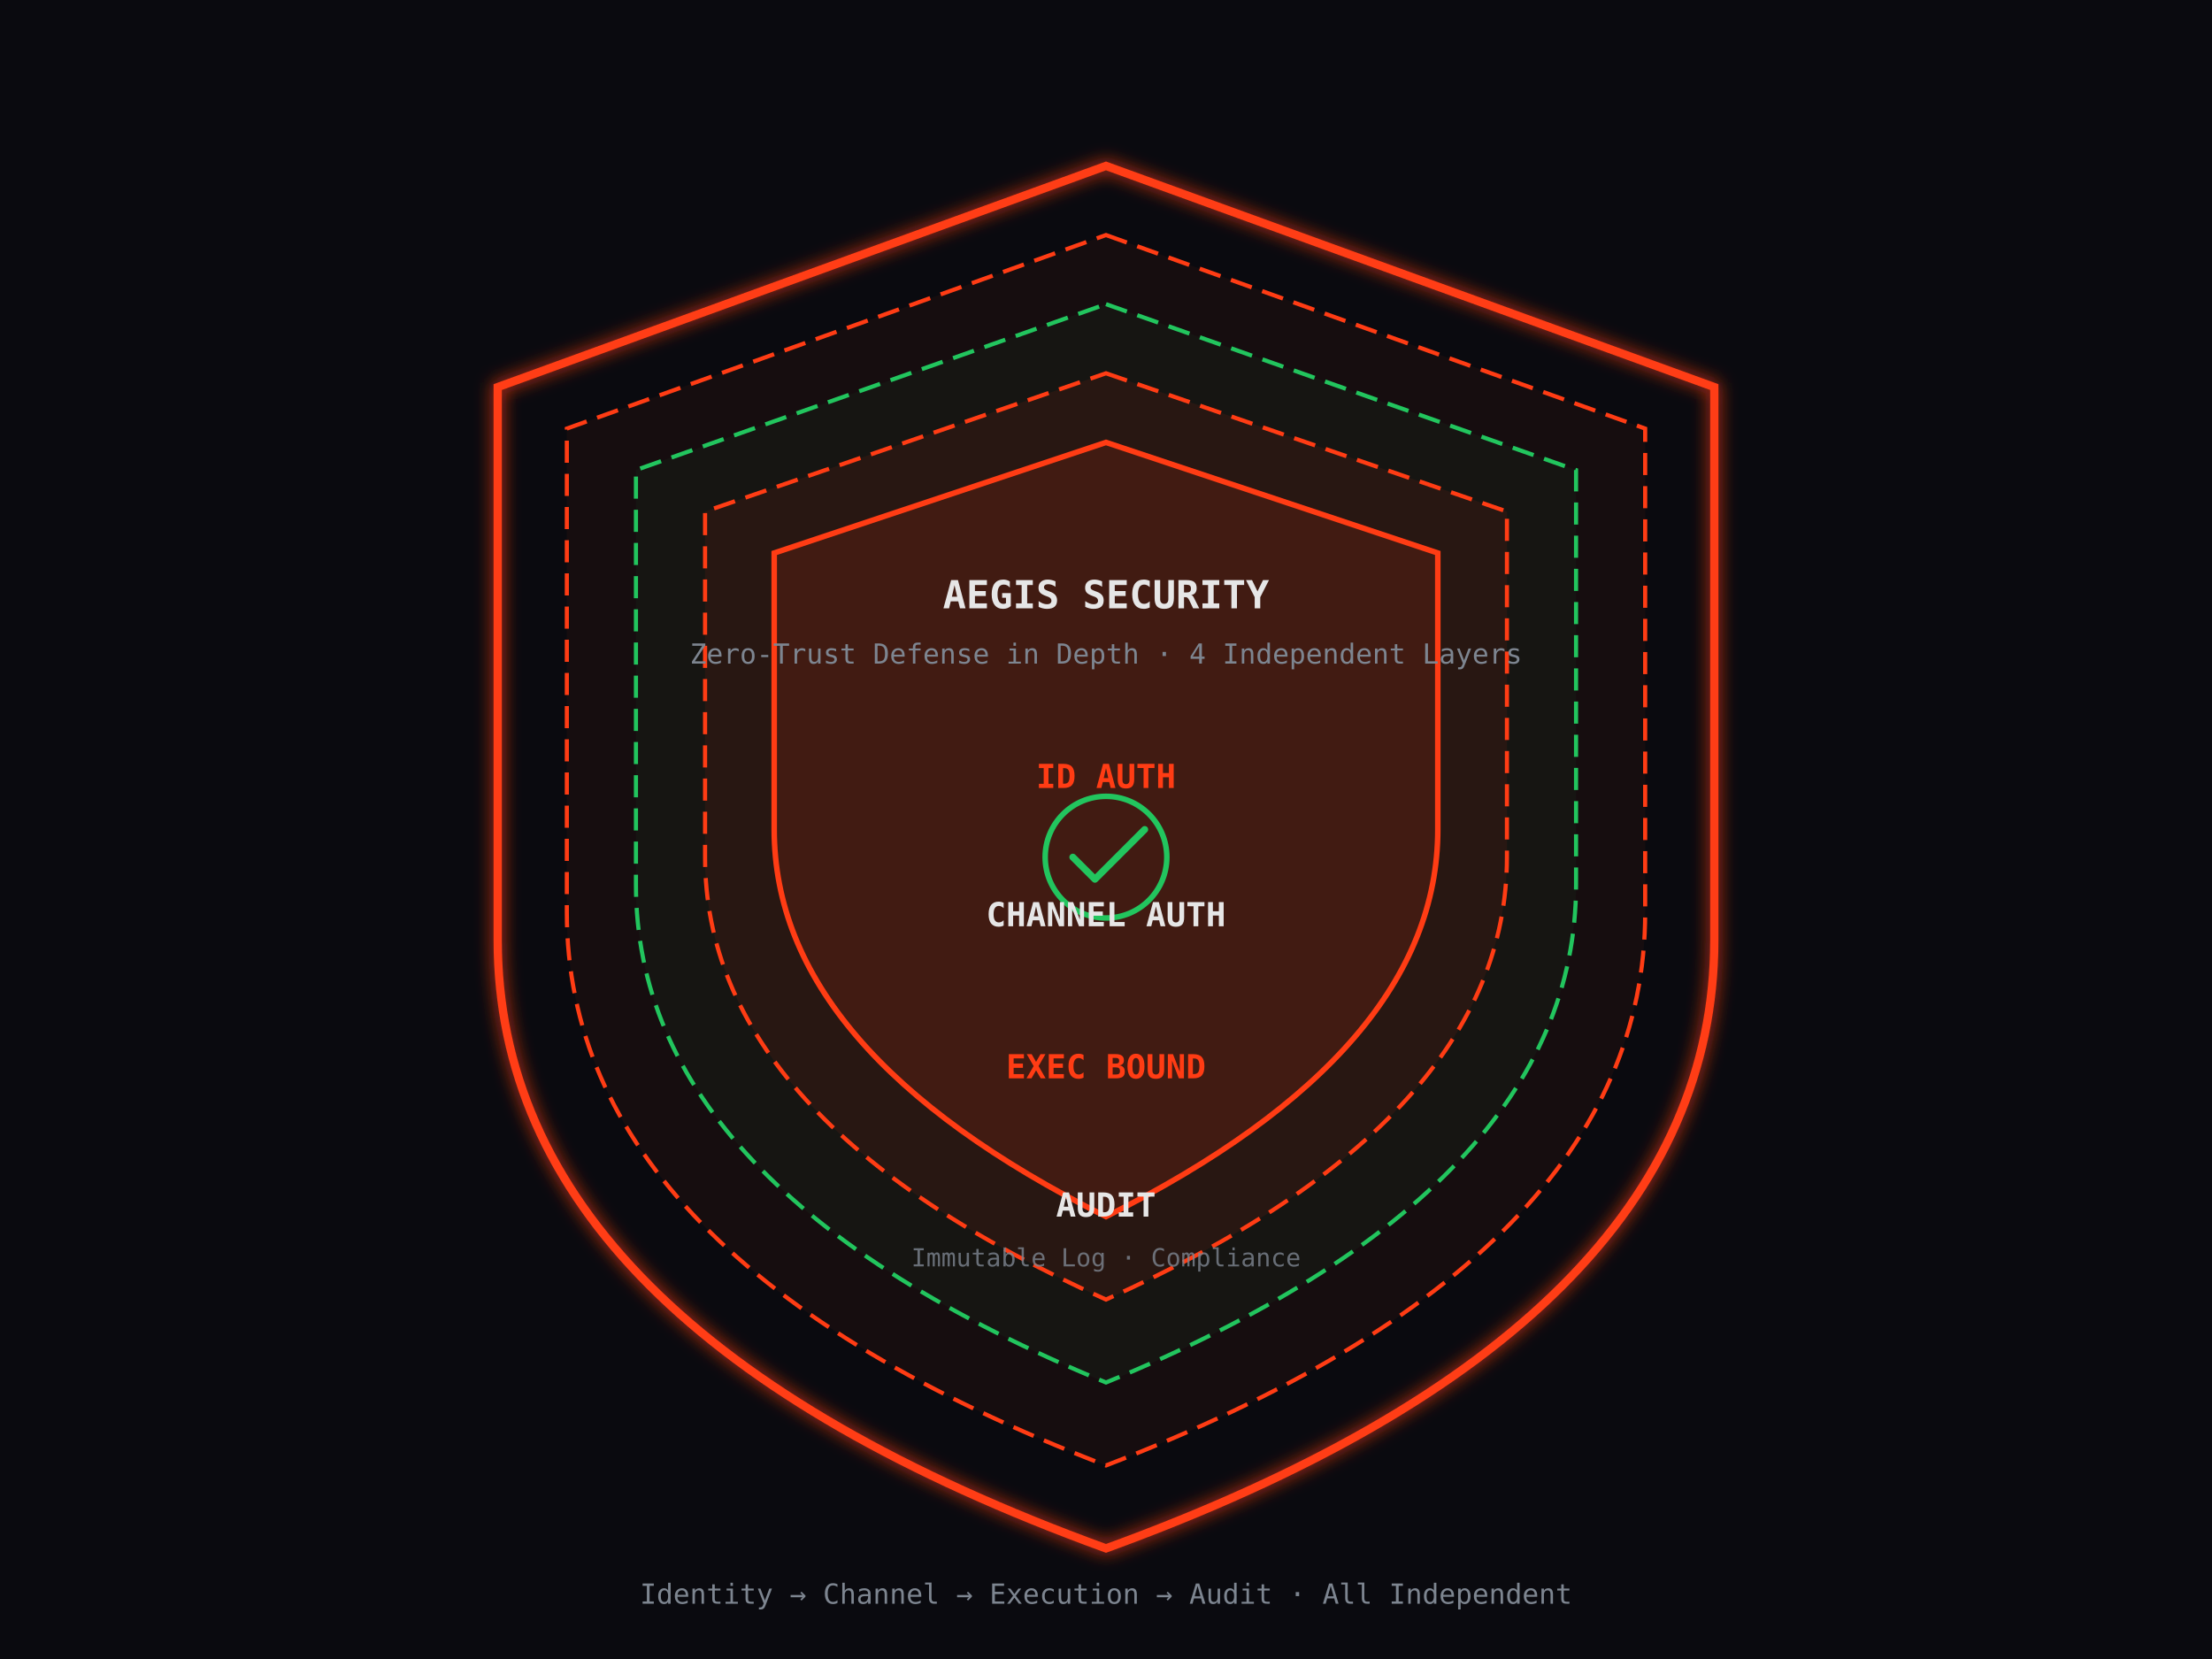
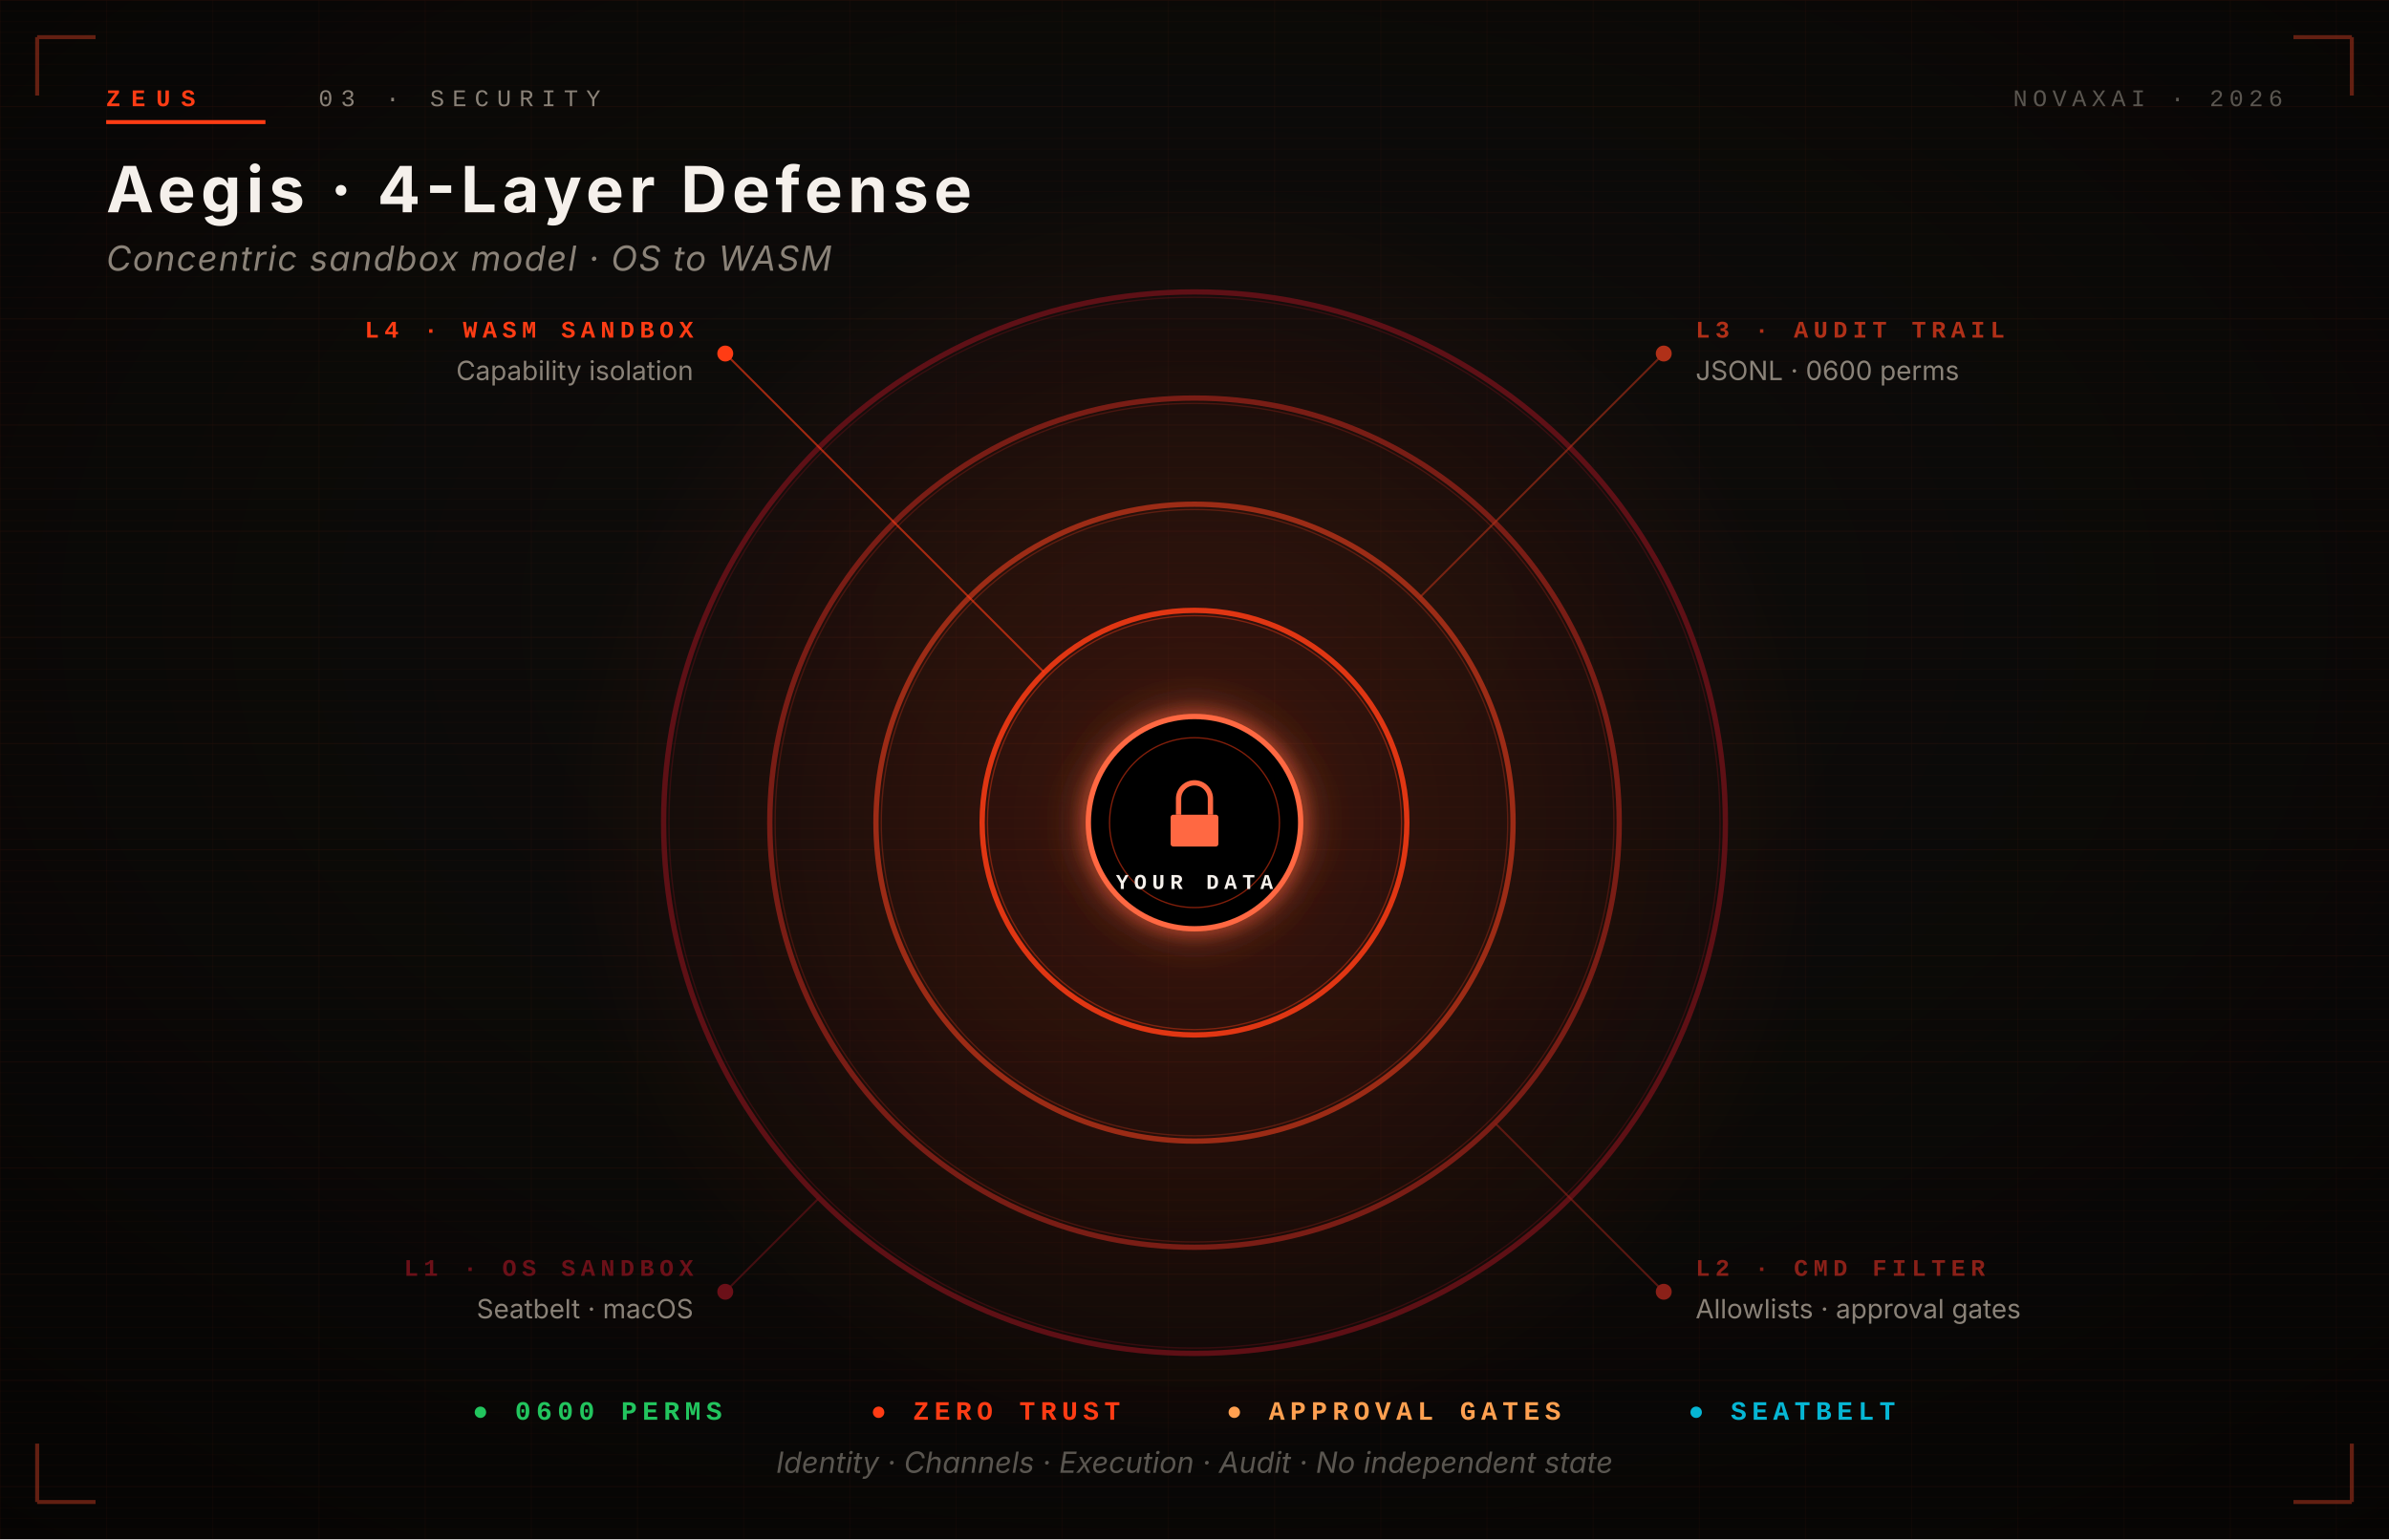
- <svg xmlns="http://www.w3.org/2000/svg" viewBox="0 0 800 600">
+ <svg xmlns="http://www.w3.org/2000/svg" viewBox="0 0 900 580">
  <defs>
-     <linearGradient id="shieldGrad" x1="0%" y1="0%" x2="100%" y2="100%">
-       <stop offset="0%" style="stop-color:#1a1a2e" />
-       <stop offset="100%" style="stop-color:#16213e" />
-     </linearGradient>
-     <filter id="glow">
-       <feGaussianBlur stdDeviation="3" result="coloredBlur" />
+     <filter id="glow-soft" x="-50%" y="-50%" width="200%" height="200%">
+       <feGaussianBlur stdDeviation="4" result="b" />
      <feMerge>
-         <feMergeNode in="coloredBlur" />
+         <feMergeNode in="b" />
        <feMergeNode in="SourceGraphic" />
      </feMerge>
    </filter>
+     <filter id="glow-strong" x="-100%" y="-100%" width="300%" height="300%">
+       <feGaussianBlur stdDeviation="8" result="b1" />
+       <feGaussianBlur stdDeviation="3" in="SourceGraphic" result="b2" />
+       <feMerge>
+         <feMergeNode in="b1" />
+         <feMergeNode in="b2" />
+         <feMergeNode in="SourceGraphic" />
+       </feMerge>
+     </filter>
+     <filter id="glow-inner" x="-20%" y="-20%" width="140%" height="140%">
+       <feGaussianBlur stdDeviation="2" result="b" />
+       <feMerge>
+         <feMergeNode in="b" />
+         <feMergeNode in="SourceGraphic" />
+       </feMerge>
+     </filter>
+     <radialGradient id="bg-rad" cx="50%" cy="40%" r="80%">
+       <stop offset="0%" stop-color="#12100e" stop-opacity="0.7" />
+       <stop offset="100%" stop-color="#050403" stop-opacity="1" />
+     </radialGradient>
+     <pattern id="scanlines" x="0" y="0" width="4" height="4" patternUnits="userSpaceOnUse">
+       <line x1="0" y1="0" x2="4" y2="0" stroke="#ff3c14" stroke-width="0.4" opacity="0.04" />
+     </pattern>
+     <pattern id="grid" x="0" y="0" width="40" height="40" patternUnits="userSpaceOnUse">
+       <path d="M 40 0 L 0 0 0 40" fill="none" stroke="#ff3c14" stroke-width="0.5" opacity="0.05" />
+     </pattern>
+     <marker id="arrow" markerWidth="10" markerHeight="10" refX="9" refY="5" orient="auto">
+       <path d="M0,1 L0,9 L10,5 Z" fill="#ff3c14" />
+     </marker>
+     <marker id="arrow-amber" markerWidth="10" markerHeight="10" refX="9" refY="5" orient="auto">
+       <path d="M0,1 L0,9 L10,5 Z" fill="#ffa050" />
+     </marker>
+     <marker id="arrow-green" markerWidth="10" markerHeight="10" refX="9" refY="5" orient="auto">
+       <path d="M0,1 L0,9 L10,5 Z" fill="#22c55e" />
+     </marker>
+     <marker id="arrow-cyan" markerWidth="10" markerHeight="10" refX="9" refY="5" orient="auto">
+       <path d="M0,1 L0,9 L10,5 Z" fill="#06b6d4" />
+     </marker>
+     <radialGradient id="core-rad" cx="50%" cy="50%" r="50%">
+       <stop offset="0%" stop-color="#ff6842" stop-opacity="0.9" />
+       <stop offset="60%" stop-color="#ff3c14" stop-opacity="0.4" />
+       <stop offset="100%" stop-color="#ff3c14" stop-opacity="0" />
+     </radialGradient>
+     <radialGradient id="orb-crimson" cx="50%" cy="50%" r="50%">
+       <stop offset="0%" stop-color="#ff3c14" stop-opacity="0.5" />
+       <stop offset="100%" stop-color="#ff3c14" stop-opacity="0" />
+     </radialGradient>
+     <radialGradient id="orb-amber" cx="50%" cy="50%" r="50%">
+       <stop offset="0%" stop-color="#ffa050" stop-opacity="0.4" />
+       <stop offset="100%" stop-color="#ffa050" stop-opacity="0" />
+     </radialGradient>
+     <radialGradient id="orb-green" cx="50%" cy="50%" r="50%">
+       <stop offset="0%" stop-color="#22c55e" stop-opacity="0.3" />
+       <stop offset="100%" stop-color="#22c55e" stop-opacity="0" />
+     </radialGradient>
+     <radialGradient id="orb-cyan" cx="50%" cy="50%" r="50%">
+       <stop offset="0%" stop-color="#06b6d4" stop-opacity="0.4" />
+       <stop offset="100%" stop-color="#06b6d4" stop-opacity="0" />
+     </radialGradient>
  </defs>
-   <rect width="800" height="600" fill="#0a0a0f" />
-   <path d="M400 60 L620 140 L620 340 Q620 480 400 560 Q180 480 180 340 L180 140 Z" fill="none" stroke="#ff3c14" stroke-width="3" filter="url(#glow)" />
-   <path d="M400 85 L595 155 L595 330 Q595 455 400 530 Q205 455 205 330 L205 155 Z" fill="rgba(255,60,20,0.05)" stroke="#ff3c14" stroke-width="1.5" stroke-dasharray="8,4" />
-   <path d="M400 110 L570 170 L570 320 Q570 430 400 500 Q230 430 230 320 L230 170 Z" fill="rgba(34,197,94,0.05)" stroke="#22c55e" stroke-width="1.5" stroke-dasharray="8,4" />
-   <path d="M400 135 L545 185 L545 310 Q545 405 400 470 Q255 405 255 310 L255 185 Z" fill="rgba(255,60,20,0.08)" stroke="#ff3c14" stroke-width="1.5" stroke-dasharray="8,4" />
-   <path d="M400 160 L520 200 L520 300 Q520 380 400 440 Q280 380 280 300 L280 200 Z" fill="rgba(255,60,20,0.12)" stroke="#ff3c14" stroke-width="2" />
-   <circle cx="400" cy="310" r="22" fill="none" stroke="#22c55e" stroke-width="2" />
-   <path d="M388 310 L396 318 L414 300" fill="none" stroke="#22c55e" stroke-width="2.5" stroke-linecap="round" stroke-linejoin="round" />
-   <text x="400" y="220" text-anchor="middle" fill="#e6e6e6" font-family="monospace" font-size="14" font-weight="bold">AEGIS SECURITY</text>
-   <text x="400" y="240" text-anchor="middle" fill="#7d8590" font-family="monospace" font-size="10">Zero-Trust Defense in Depth · 4 Independent Layers</text>
-   <text x="400" y="285" text-anchor="middle" fill="#ff3c14" font-family="monospace" font-size="12" font-weight="bold">ID AUTH</text>
-   <text x="400" y="335" text-anchor="middle" fill="#e6e6e6" font-family="monospace" font-size="12" font-weight="bold">CHANNEL AUTH</text>
-   <text x="400" y="390" text-anchor="middle" fill="#ff3c14" font-family="monospace" font-size="12" font-weight="bold">EXEC BOUND</text>
-   <text x="400" y="440" text-anchor="middle" fill="#e6e6e6" font-family="monospace" font-size="12" font-weight="bold">AUDIT</text>
-   <text x="400" y="458" text-anchor="middle" fill="#7d8590" font-family="monospace" font-size="9" opacity="0.8">Immutable Log · Compliance</text>
-   <text x="400" y="580" text-anchor="middle" fill="#7d8590" font-family="monospace" font-size="10">Identity → Channel → Execution → Audit · All Independent</text>
+   <rect width="900" height="580" fill="#050403" />
+   <rect width="900" height="580" fill="url(#bg-rad)" />
+   <rect width="900" height="580" fill="url(#grid)" />
+   <rect width="900" height="580" fill="url(#scanlines)" />
+   <g stroke="#a0301a" stroke-width="1.5" fill="none" opacity="0.6">
+     <path d="M 14 14 L 14 36 M 14 14 L 36 14" />
+     <path d="M 886 14 L 886 36 M 886 14 L 864 14" />
+     <path d="M 14 566 L 14 544 M 14 566 L 36 566" />
+     <path d="M 886 566 L 886 544 M 886 566 L 864 566" />
+   </g>
+   <line x1="40" y1="46" x2="100" y2="46" stroke="#ff3c14" stroke-width="1.5" />
+   <text x="40" y="40" font-family="'JetBrains Mono', 'IBM Plex Mono', 'Courier New', monospace" font-size="9" fill="#ff3c14" font-weight="700" letter-spacing="4">ZEUS</text>
+   <text x="120" y="40" font-family="'JetBrains Mono', 'IBM Plex Mono', 'Courier New', monospace" font-size="9" fill="#8a8278" letter-spacing="3">03 · SECURITY</text>
+   <text x="860" y="40" font-family="'JetBrains Mono', 'IBM Plex Mono', 'Courier New', monospace" font-size="9" fill="#5a5650" text-anchor="end" letter-spacing="2">NOVAXAI · 2026</text>
+   <text x="40" y="80" font-family="Tektur, 'Tektur', 'Inter', 'Helvetica Neue', sans-serif" font-size="24" fill="#f5f0eb" font-weight="700" letter-spacing="2">Aegis · 4-Layer Defense</text>
+   <text x="40" y="102" font-family="Rajdhani, 'Rajdhani', 'Inter', 'Helvetica Neue', sans-serif" font-size="13" fill="#8a8278" font-style="italic" letter-spacing="0.5">Concentric sandbox model · OS to WASM</text>
+   <circle cx="450" cy="310" r="240" fill="url(#orb-crimson)" opacity="0.4" />
+   <circle cx="450" cy="310" r="200" fill="none" stroke="#6b1018" stroke-width="2" opacity="0.85" />
+   <circle cx="450" cy="310" r="198" fill="none" stroke="#6b1018" stroke-width="0.5" opacity="0.4" />
+   <circle cx="450" cy="310" r="160" fill="none" stroke="#8a2018" stroke-width="2" opacity="0.85" />
+   <circle cx="450" cy="310" r="158" fill="none" stroke="#8a2018" stroke-width="0.5" opacity="0.4" />
+   <circle cx="450" cy="310" r="120" fill="none" stroke="#b03018" stroke-width="2" opacity="0.85" />
+   <circle cx="450" cy="310" r="118" fill="none" stroke="#b03018" stroke-width="0.5" opacity="0.4" />
+   <circle cx="450" cy="310" r="80" fill="none" stroke="#ff3c14" stroke-width="2" opacity="0.85" />
+   <circle cx="450" cy="310" r="78" fill="none" stroke="#ff3c14" stroke-width="0.5" opacity="0.4" />
+   <circle cx="450" cy="310" r="40" fill="#050403" stroke="#ff6842" stroke-width="2" filter="url(#glow-strong)" />
+   <circle cx="450" cy="310" r="32" fill="none" stroke="#ff3c14" stroke-width="0.5" opacity="0.5" />
+   <rect x="441" y="307" width="18" height="12" fill="#ff6842" rx="1" />
+   <path d="M 444 307 L 444 301 A 6 6 0 0 1 456 301 L 456 307" fill="none" stroke="#ff6842" stroke-width="2" />
+   <text x="450" y="335" text-anchor="middle" font-family="'JetBrains Mono', 'IBM Plex Mono', 'Courier New', monospace" font-size="8" fill="#f5f0eb" font-weight="700" letter-spacing="2">YOUR DATA</text>
+   <line x1="308.579" y1="451.421" x2="273.223" y2="486.777" stroke="#6b1018" stroke-width="0.75" opacity="0.6" />
+   <circle cx="273.223" cy="486.777" r="3" fill="#6b1018" />
+   <text x="261.223" y="480.777" text-anchor="end" font-family="'JetBrains Mono', 'IBM Plex Mono', 'Courier New', monospace" font-size="9" fill="#6b1018" font-weight="700" letter-spacing="2">L1 · OS SANDBOX</text>
+   <text x="261.223" y="496.777" text-anchor="end" font-family="Rajdhani, 'Rajdhani', 'Inter', 'Helvetica Neue', sans-serif" font-size="10" fill="#8a8278">Seatbelt · macOS</text>
+   <line x1="563.137" y1="423.137" x2="626.777" y2="486.777" stroke="#8a2018" stroke-width="0.75" opacity="0.6" />
+   <circle cx="626.777" cy="486.777" r="3" fill="#8a2018" />
+   <text x="638.777" y="480.777" text-anchor="start" font-family="'JetBrains Mono', 'IBM Plex Mono', 'Courier New', monospace" font-size="9" fill="#8a2018" font-weight="700" letter-spacing="2">L2 · CMD FILTER</text>
+   <text x="638.777" y="496.777" text-anchor="start" font-family="Rajdhani, 'Rajdhani', 'Inter', 'Helvetica Neue', sans-serif" font-size="10" fill="#8a8278">Allowlists · approval gates</text>
+   <line x1="534.853" y1="225.147" x2="626.777" y2="133.223" stroke="#b03018" stroke-width="0.75" opacity="0.6" />
+   <circle cx="626.777" cy="133.223" r="3" fill="#b03018" />
+   <text x="638.777" y="127.223" text-anchor="start" font-family="'JetBrains Mono', 'IBM Plex Mono', 'Courier New', monospace" font-size="9" fill="#b03018" font-weight="700" letter-spacing="2">L3 · AUDIT TRAIL</text>
+   <text x="638.777" y="143.223" text-anchor="start" font-family="Rajdhani, 'Rajdhani', 'Inter', 'Helvetica Neue', sans-serif" font-size="10" fill="#8a8278">JSONL · 0600 perms</text>
+   <line x1="393.431" y1="253.431" x2="273.223" y2="133.223" stroke="#ff3c14" stroke-width="0.75" opacity="0.6" />
+   <circle cx="273.223" cy="133.223" r="3" fill="#ff3c14" />
+   <text x="261.223" y="127.223" text-anchor="end" font-family="'JetBrains Mono', 'IBM Plex Mono', 'Courier New', monospace" font-size="9" fill="#ff3c14" font-weight="700" letter-spacing="2">L4 · WASM SANDBOX</text>
+   <text x="261.223" y="143.223" text-anchor="end" font-family="Rajdhani, 'Rajdhani', 'Inter', 'Helvetica Neue', sans-serif" font-size="10" fill="#8a8278">Capability isolation</text>
+   <text x="225.0" y="535" text-anchor="middle" font-family="'JetBrains Mono', 'IBM Plex Mono', 'Courier New', monospace" font-size="10" fill="#22c55e" font-weight="700" letter-spacing="2">● 0600 PERMS</text>
+   <text x="375.0" y="535" text-anchor="middle" font-family="'JetBrains Mono', 'IBM Plex Mono', 'Courier New', monospace" font-size="10" fill="#ff3c14" font-weight="700" letter-spacing="2">● ZERO TRUST</text>
+   <text x="525.0" y="535" text-anchor="middle" font-family="'JetBrains Mono', 'IBM Plex Mono', 'Courier New', monospace" font-size="10" fill="#ffa050" font-weight="700" letter-spacing="2">● APPROVAL GATES</text>
+   <text x="675.0" y="535" text-anchor="middle" font-family="'JetBrains Mono', 'IBM Plex Mono', 'Courier New', monospace" font-size="10" fill="#06b6d4" font-weight="700" letter-spacing="2">● SEATBELT</text>
+   <text x="450.0" y="555" text-anchor="middle" font-family="Rajdhani, 'Rajdhani', 'Inter', 'Helvetica Neue', sans-serif" font-size="11" fill="#5a5650" font-style="italic">Identity · Channels · Execution · Audit · No independent state</text>
</svg>
